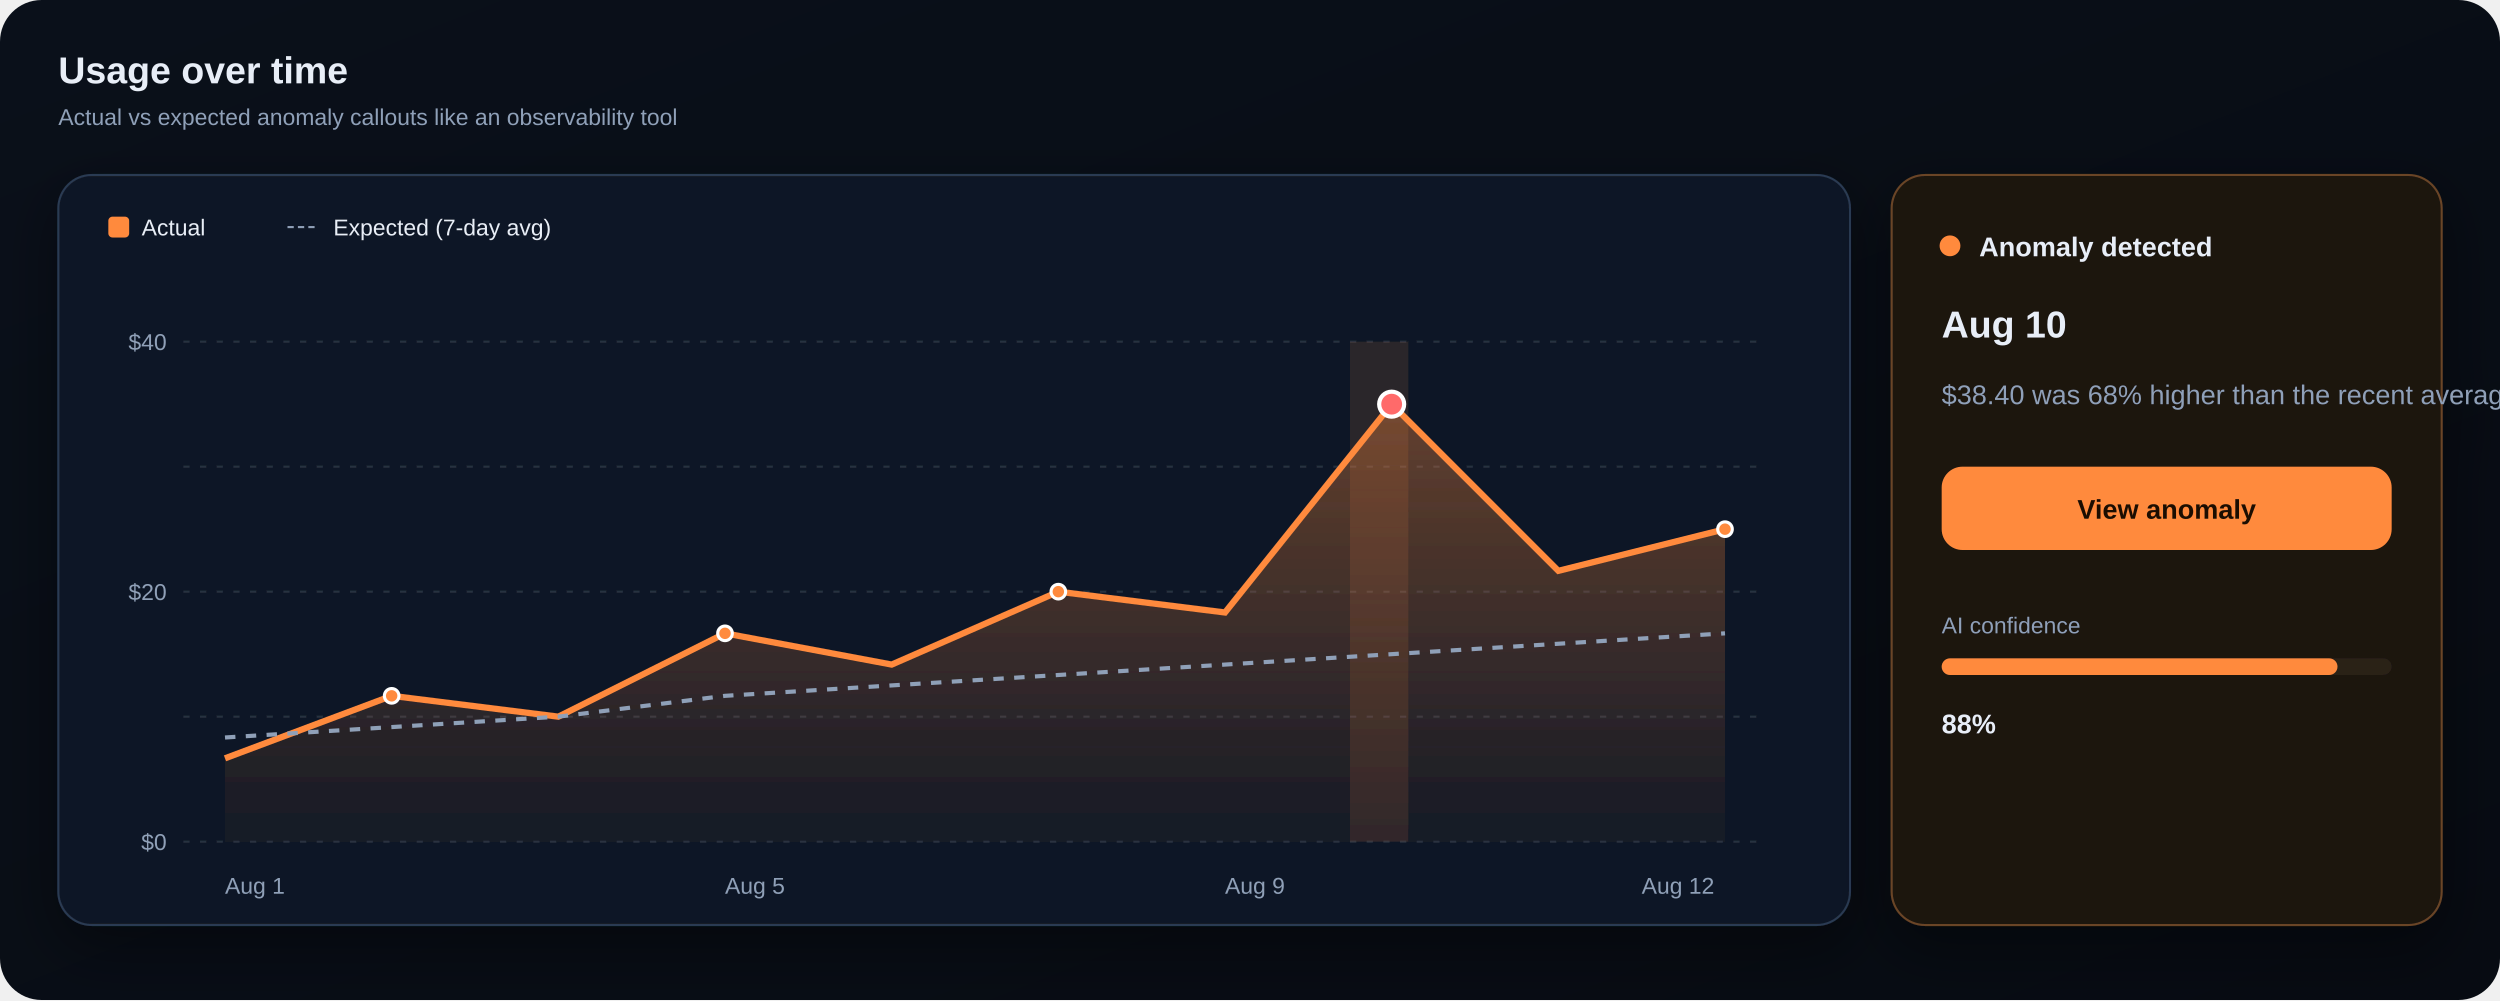
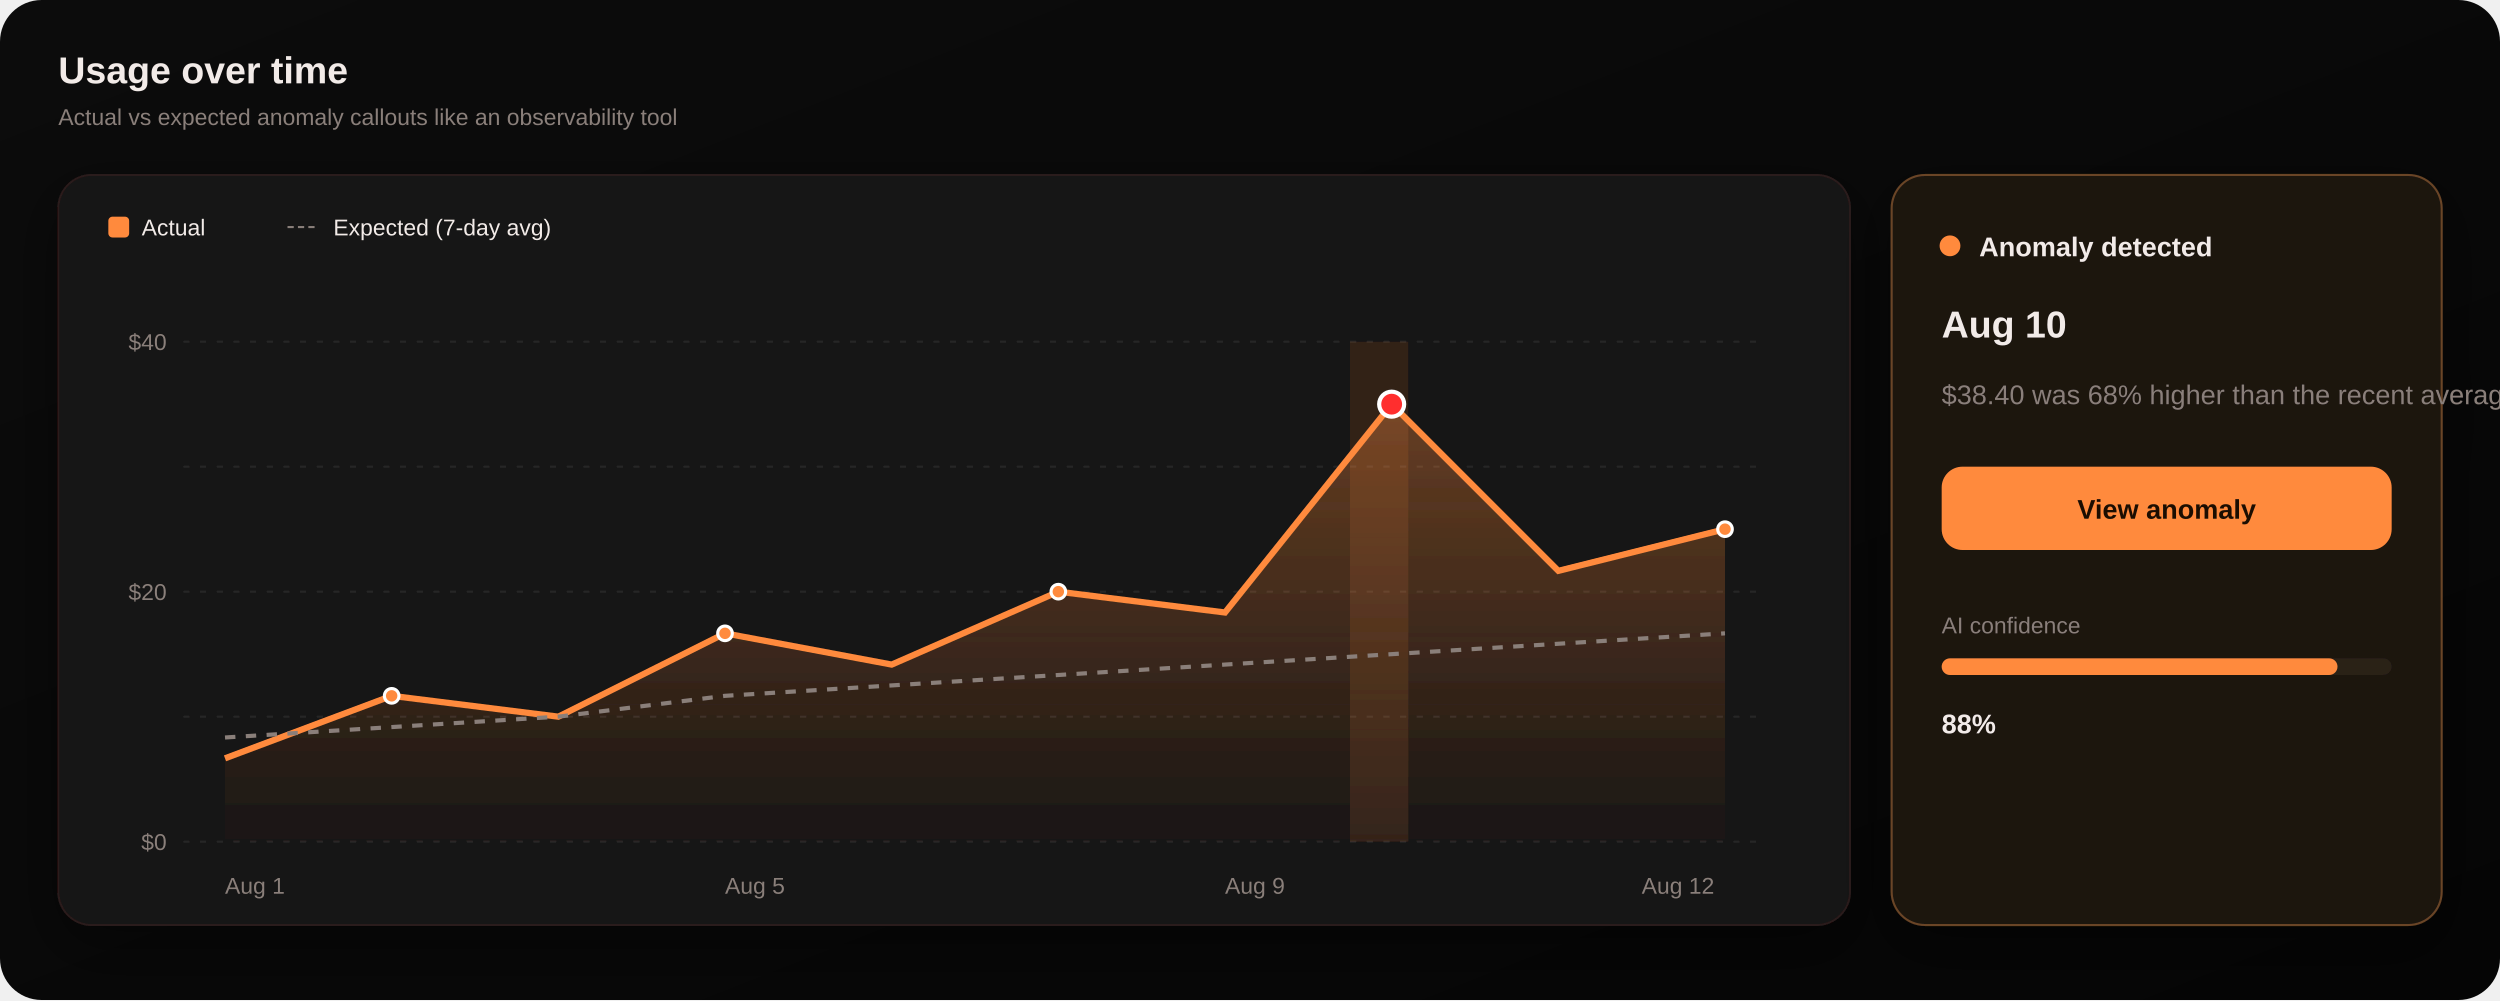
<svg xmlns="http://www.w3.org/2000/svg" width="1200" height="480" viewBox="0 0 1200 480">
  <defs>
    <linearGradient id="bg" x1="0" y1="0" x2="1" y2="1">
-       <stop stop-color="#0a101a" />
-       <stop offset="1" stop-color="#070b12" />
+       <stop stop-color="#0c0c0c" />
+       <stop offset="1" stop-color="#050505" />
    </linearGradient>
    <linearGradient id="fill" x1="0" y1="0" x2="0" y2="1">
      <stop stop-color="#ff8a3d" stop-opacity=".35" />
      <stop offset="1" stop-color="#ff8a3d" stop-opacity=".02" />
    </linearGradient>
    <filter id="shadow">
      <feDropShadow dx="0" dy="10" stdDeviation="14" flood-opacity=".4" />
    </filter>
    <style>
-       text{font-family:Segoe UI,Arial,sans-serif;fill:#e8eef7}
-       .muted{fill:#8fa0b8}.tiny{font-size:11px}.small{font-size:13px}.title{font-size:18px;font-weight:700}.strong{font-weight:700}.card{fill:#101826;stroke:#2a3a52}
+       text{font-family:Segoe UI,Arial,sans-serif;fill:#f2ebe8}
+       .muted{fill:#8a7f7a}.tiny{font-size:11px}.small{font-size:13px}.title{font-size:18px;font-weight:700}.strong{font-weight:700}.card{fill:#141414;stroke:#2a1a1a}
    </style>
  </defs>
  <rect width="1200" height="480" rx="20" fill="url(#bg)" />
  <text x="28" y="40" class="title">Usage over time</text>
  <text x="28" y="60" class="tiny muted">Actual vs expected   anomaly callouts like an observability tool</text>
  <g transform="translate(28 84)" filter="url(#shadow)">
    <rect width="860" height="360" rx="16" class="card" />
    <g class="tiny muted">
      <rect x="24" y="20" width="10" height="10" rx="2" fill="#ff8a3d" />
      <text x="40" y="29">Actual</text>
-       <rect x="110" y="22" width="14" height="0" stroke="#8fa0b8" stroke-dasharray="3 2" />
-       <line x1="110" y1="25" x2="124" y2="25" stroke="#8fa0b8" stroke-dasharray="3 2" />
+       <rect x="110" y="22" width="14" height="0" stroke="#8a7f7a" stroke-dasharray="3 2" />
+       <line x1="110" y1="25" x2="124" y2="25" stroke="#8a7f7a" stroke-dasharray="3 2" />
      <text x="132" y="29">Expected (7-day avg)</text>
    </g>
-     <line x1="60" y1="80" x2="820" y2="80" stroke="#8fa0b8" stroke-opacity=".18" stroke-dasharray="3 5" />
-     <line x1="60" y1="140" x2="820" y2="140" stroke="#8fa0b8" stroke-opacity=".18" stroke-dasharray="3 5" />
-     <line x1="60" y1="200" x2="820" y2="200" stroke="#8fa0b8" stroke-opacity=".18" stroke-dasharray="3 5" />
-     <line x1="60" y1="260" x2="820" y2="260" stroke="#8fa0b8" stroke-opacity=".18" stroke-dasharray="3 5" />
-     <line x1="60" y1="320" x2="820" y2="320" stroke="#8fa0b8" stroke-opacity=".18" stroke-dasharray="3 5" />
+     <line x1="60" y1="80" x2="820" y2="80" stroke="#8a7f7a" stroke-opacity=".18" stroke-dasharray="3 5" />
+     <line x1="60" y1="140" x2="820" y2="140" stroke="#8a7f7a" stroke-opacity=".18" stroke-dasharray="3 5" />
+     <line x1="60" y1="200" x2="820" y2="200" stroke="#8a7f7a" stroke-opacity=".18" stroke-dasharray="3 5" />
+     <line x1="60" y1="260" x2="820" y2="260" stroke="#8a7f7a" stroke-opacity=".18" stroke-dasharray="3 5" />
+     <line x1="60" y1="320" x2="820" y2="320" stroke="#8a7f7a" stroke-opacity=".18" stroke-dasharray="3 5" />
    <text x="52" y="84" text-anchor="end" class="tiny muted">$40</text>
    <text x="52" y="204" text-anchor="end" class="tiny muted">$20</text>
    <text x="52" y="324" text-anchor="end" class="tiny muted">$0</text>
    <rect x="620" y="80" width="28" height="240" fill="#ff8a3d" opacity=".12" />
    <path d="M80 280 L160 250 L240 260 L320 220 L400 235 L480 200 L560 210 L640 110 L720 190 L800 170" fill="none" stroke="#ff8a3d" stroke-width="3" />
    <path d="M80 280 L160 250 L240 260 L320 220 L400 235 L480 200 L560 210 L640 110 L720 190 L800 170 L800 320 L80 320 Z" fill="url(#fill)" />
-     <path d="M80 270 L160 265 L240 260 L320 250 L400 245 L480 240 L560 235 L640 230 L720 225 L800 220" fill="none" stroke="#8fa0b8" stroke-width="2" stroke-dasharray="5 5" />
+     <path d="M80 270 L160 265 L240 260 L320 250 L400 245 L480 240 L560 235 L640 230 L720 225 L800 220" fill="none" stroke="#8a7f7a" stroke-width="2" stroke-dasharray="5 5" />
    <circle cx="160" cy="250" r="3.5" fill="#ff8a3d" stroke="#fff" stroke-width="1.5" />
    <circle cx="320" cy="220" r="3.5" fill="#ff8a3d" stroke="#fff" stroke-width="1.5" />
    <circle cx="480" cy="200" r="3.5" fill="#ff8a3d" stroke="#fff" stroke-width="1.5" />
-     <circle cx="640" cy="110" r="6" fill="#ff6b6b" stroke="#fff" stroke-width="2" />
+     <circle cx="640" cy="110" r="6" fill="#ff2d2d" stroke="#fff" stroke-width="2" />
    <circle cx="800" cy="170" r="3.5" fill="#ff8a3d" stroke="#fff" stroke-width="1.5" />
    <text x="80" y="345" class="tiny muted">Aug 1</text>
    <text x="320" y="345" class="tiny muted">Aug 5</text>
    <text x="560" y="345" class="tiny muted">Aug 9</text>
    <text x="760" y="345" class="tiny muted">Aug 12</text>
  </g>
  <g transform="translate(908 84)" filter="url(#shadow)">
    <rect width="264" height="360" rx="16" fill="#1a140f" stroke="#6a4528" />
    <circle cx="28" cy="34" r="5" fill="#ff8a3d" />
    <text x="42" y="39" class="small strong">Anomaly detected</text>
    <text x="24" y="78" class="title">Aug 10</text>
    <text x="24" y="110" class="small muted">$38.40 was 68% higher than the recent average.</text>
    <rect x="24" y="140" width="216" height="40" rx="10" fill="#ff8a3d" />
    <text x="132" y="165" text-anchor="middle" class="small strong" style="fill:#1a0f05">View anomaly</text>
    <text x="24" y="220" class="tiny muted">AI confidence</text>
    <rect x="24" y="232" width="216" height="8" rx="4" fill="#2a2018" />
    <rect x="24" y="232" width="190" height="8" rx="4" fill="#ff8a3d" />
    <text x="24" y="268" class="small strong">88%</text>
  </g>
</svg>
